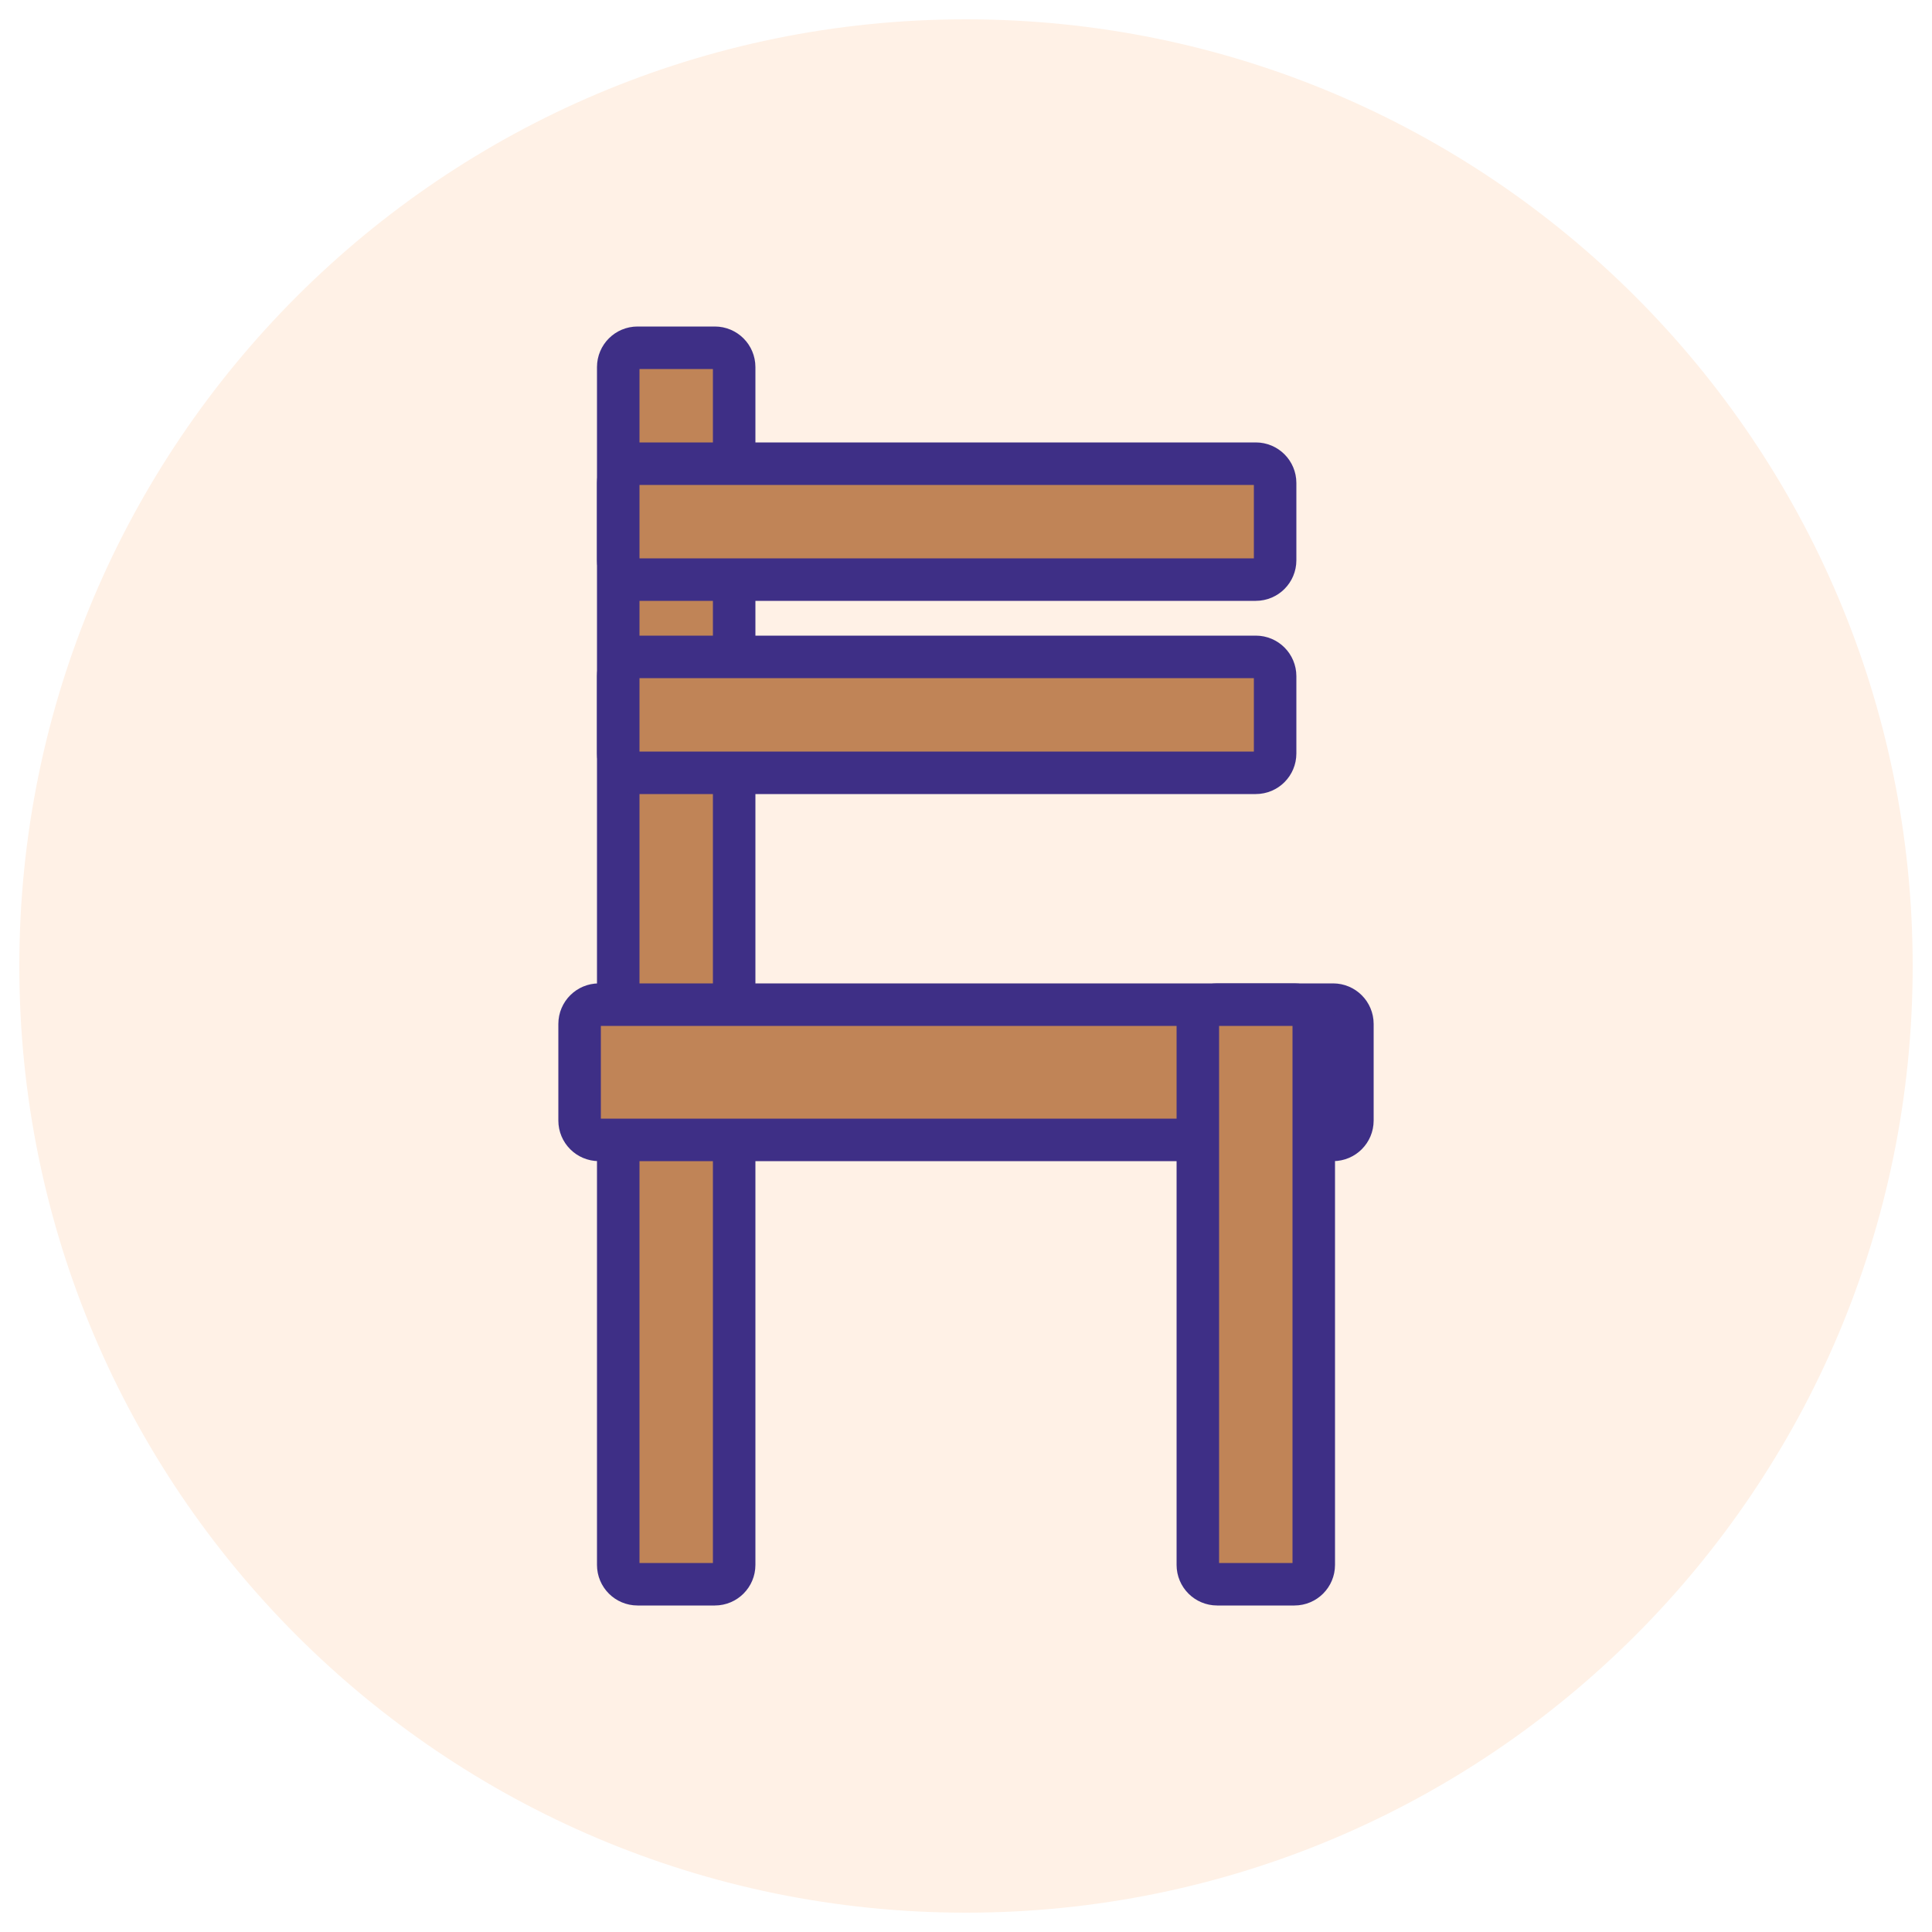
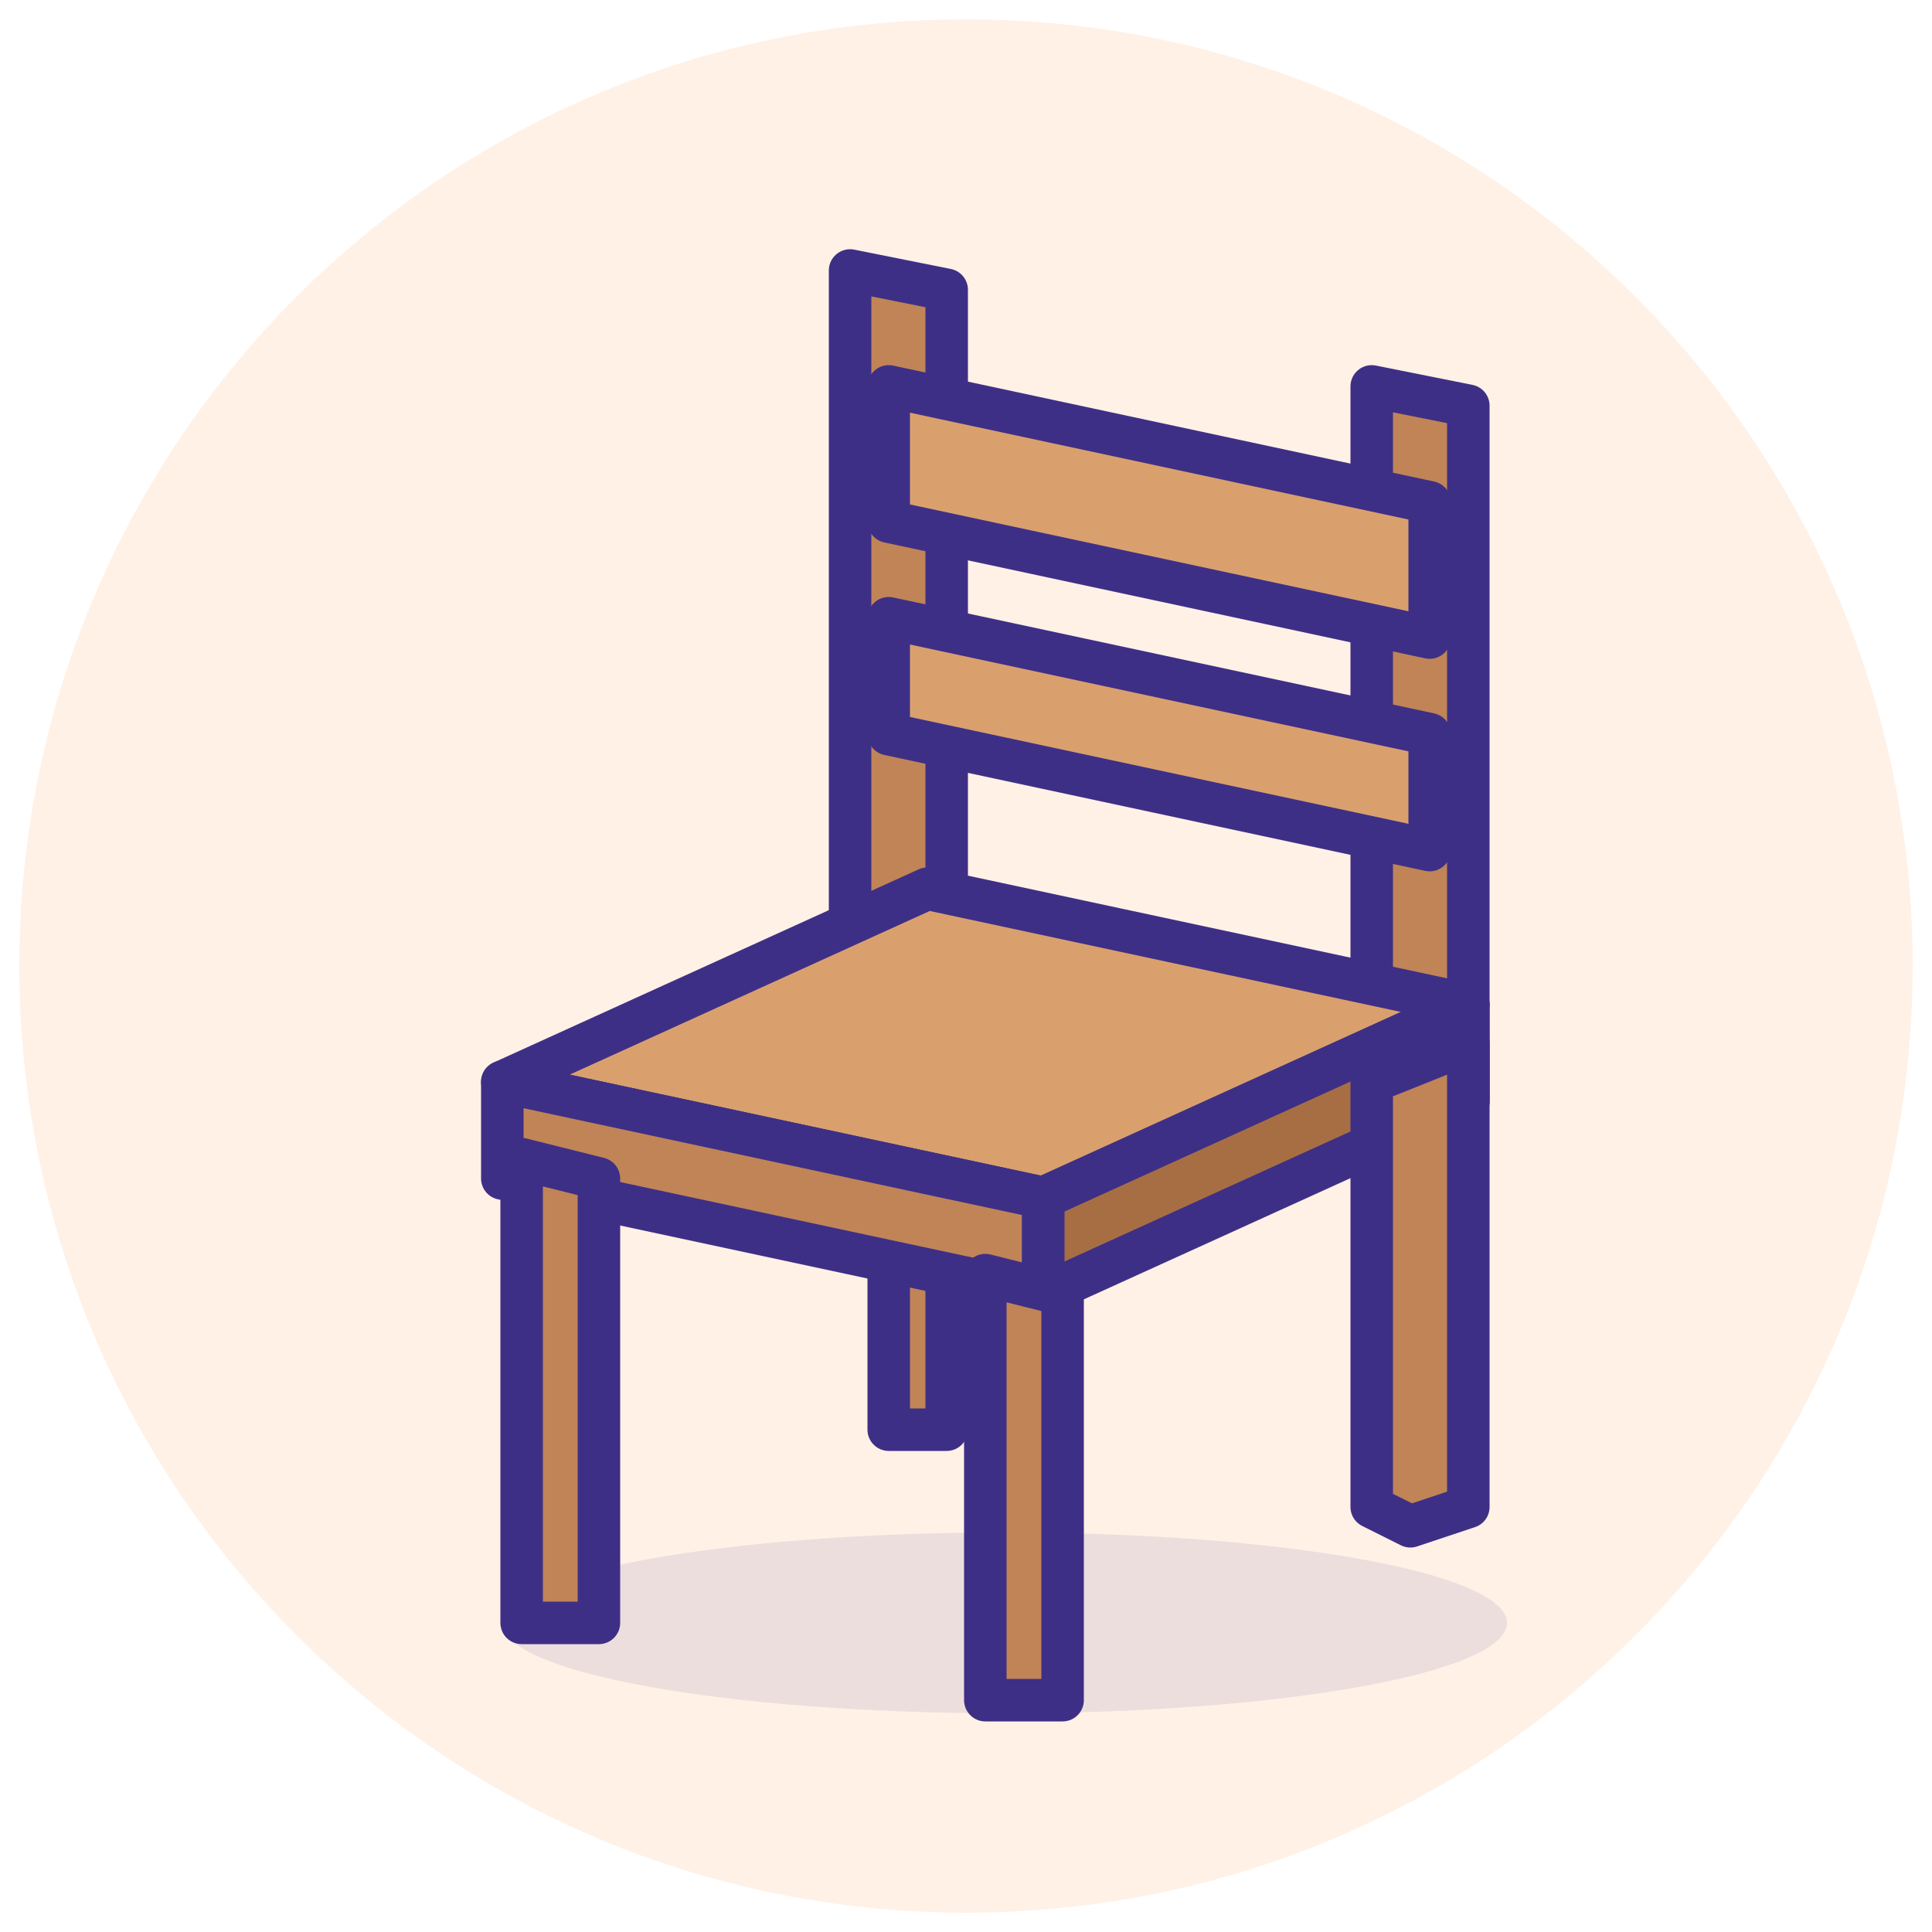
<svg xmlns="http://www.w3.org/2000/svg" viewBox="0 0 100 100" width="256" height="256">
  <circle cx="50" cy="50" r="49" fill="#FFF1E6" />
-   <rect x="32" y="18" width="6" height="64" rx="1" fill="#C08457" stroke="#3E2F86" stroke-width="2.2" stroke-linejoin="round" />
-   <rect x="32" y="24" width="34" height="6" rx="1" fill="#C08457" stroke="#3E2F86" stroke-width="2.2" stroke-linejoin="round" />
-   <rect x="32" y="34" width="34" height="6" rx="1" fill="#C08457" stroke="#3E2F86" stroke-width="2.2" stroke-linejoin="round" />
-   <rect x="30" y="52" width="40" height="7" rx="1" fill="#C08457" stroke="#3E2F86" stroke-width="2.2" stroke-linejoin="round" />
-   <rect x="62" y="52" width="6" height="30" rx="1" fill="#C08457" stroke="#3E2F86" stroke-width="2.2" stroke-linejoin="round" />
+   <ellipse cx="52" cy="84" rx="26" ry="4.68" fill="#3E2F86" opacity="0.1" />
+   <path d="M46 50 L49 50 L49 74 L46 74Z" fill="#C08457" stroke="#3E2F86" stroke-width="2.2" stroke-linejoin="round" stroke-linecap="round" />
+   <path d="M44 50 L44 14 L49 15 L49 51Z" fill="#C08457" stroke="#3E2F86" stroke-width="2.2" stroke-linejoin="round" stroke-linecap="round" />
+   <path d="M71 56 L71 20 L76 21 L76 57Z" fill="#C08457" stroke="#3E2F86" stroke-width="2.2" stroke-linejoin="round" stroke-linecap="round" />
+   <path d="M46 20 L74 26 L74 33 L46 27Z" fill="#D9A06E" stroke="#3E2F86" stroke-width="2.2" stroke-linejoin="round" stroke-linecap="round" />
+   <path d="M46 32 L74 38 L74 44 L46 38Z" fill="#D9A06E" stroke="#3E2F86" stroke-width="2.2" stroke-linejoin="round" stroke-linecap="round" />
+   <path d="M26 56 L54 62 L76 52 L48 46Z" fill="#D9A06E" stroke="#3E2F86" stroke-width="2.2" stroke-linejoin="round" stroke-linecap="round" />
+   <path d="M26 56 L54 62 V67 L26 61Z" fill="#C08457" stroke="#3E2F86" stroke-width="2.2" stroke-linejoin="round" stroke-linecap="round" />
+   <path d="M54 62 L76 52 V57 L54 67Z" fill="#A86E43" stroke="#3E2F86" stroke-width="2.2" stroke-linejoin="round" stroke-linecap="round" />
+   <path d="M71 56 L76 54 V78 L73 79 L71 78Z" fill="#C08457" stroke="#3E2F86" stroke-width="2.2" stroke-linejoin="round" stroke-linecap="round" />
+   <path d="M27 60 L31 61 V84 L27 84Z" fill="#C08457" stroke="#3E2F86" stroke-width="2.2" stroke-linejoin="round" stroke-linecap="round" />
+   <path d="M51 66 L55 67 V88 L51 88Z" fill="#C08457" stroke="#3E2F86" stroke-width="2.2" stroke-linejoin="round" stroke-linecap="round" />
</svg>
